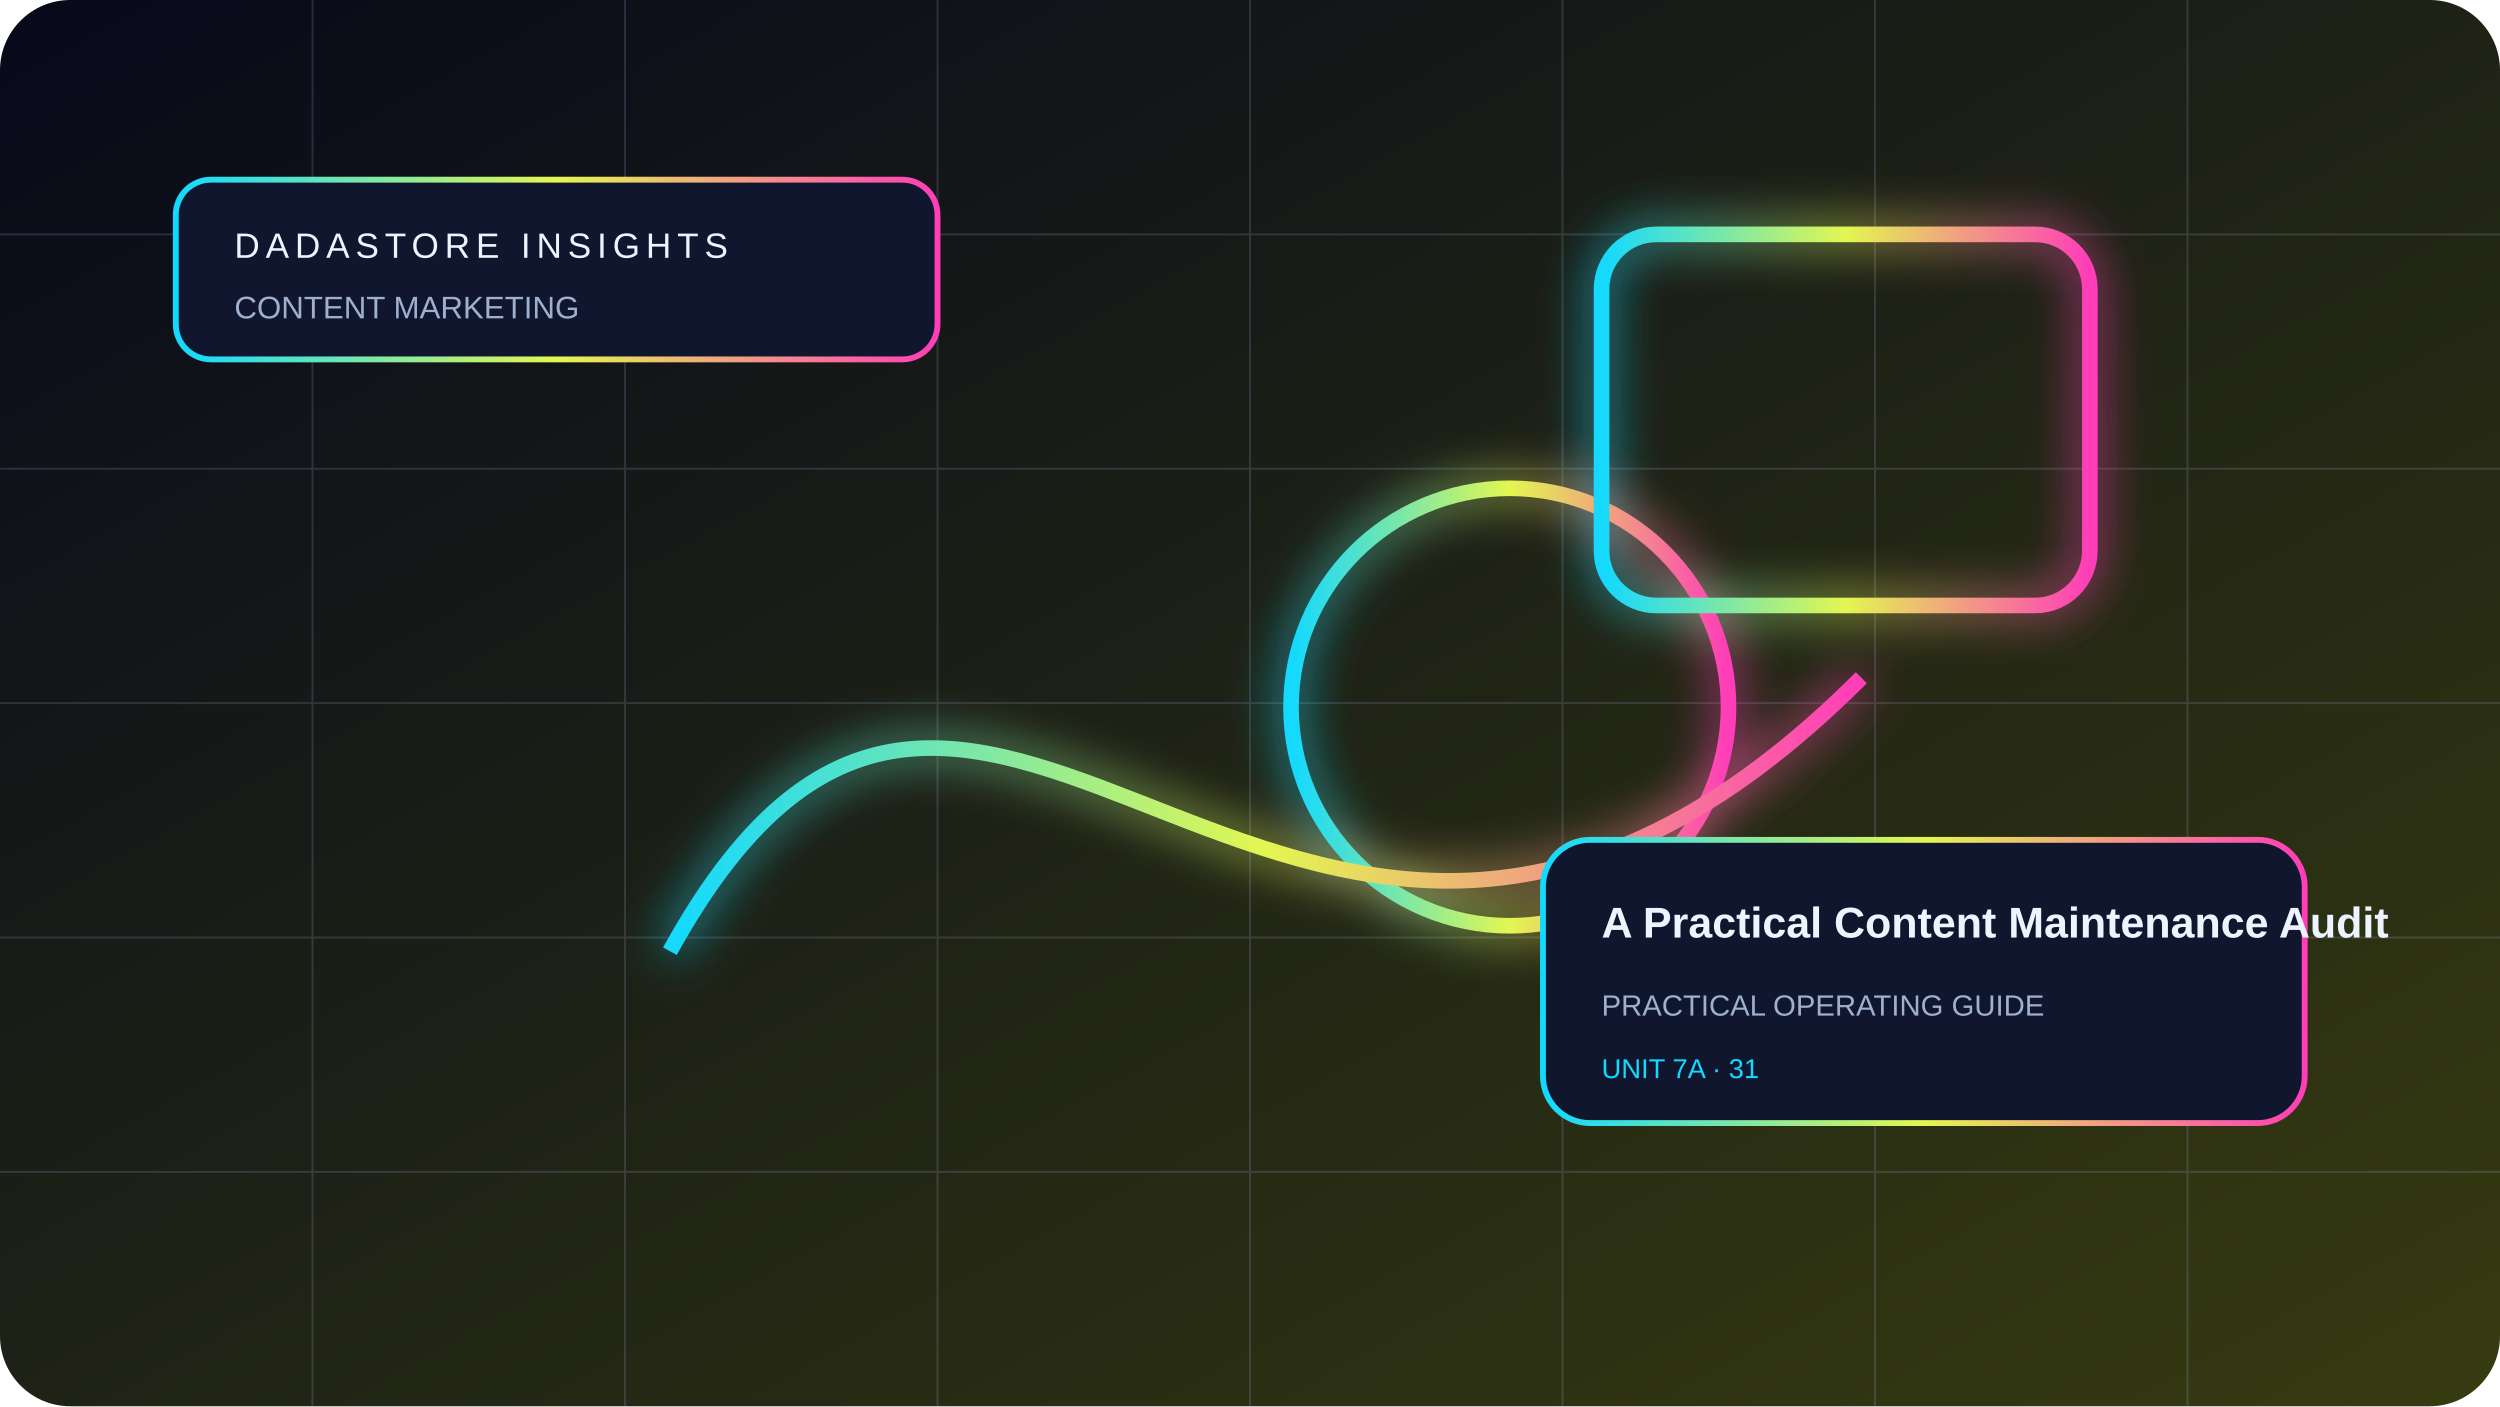
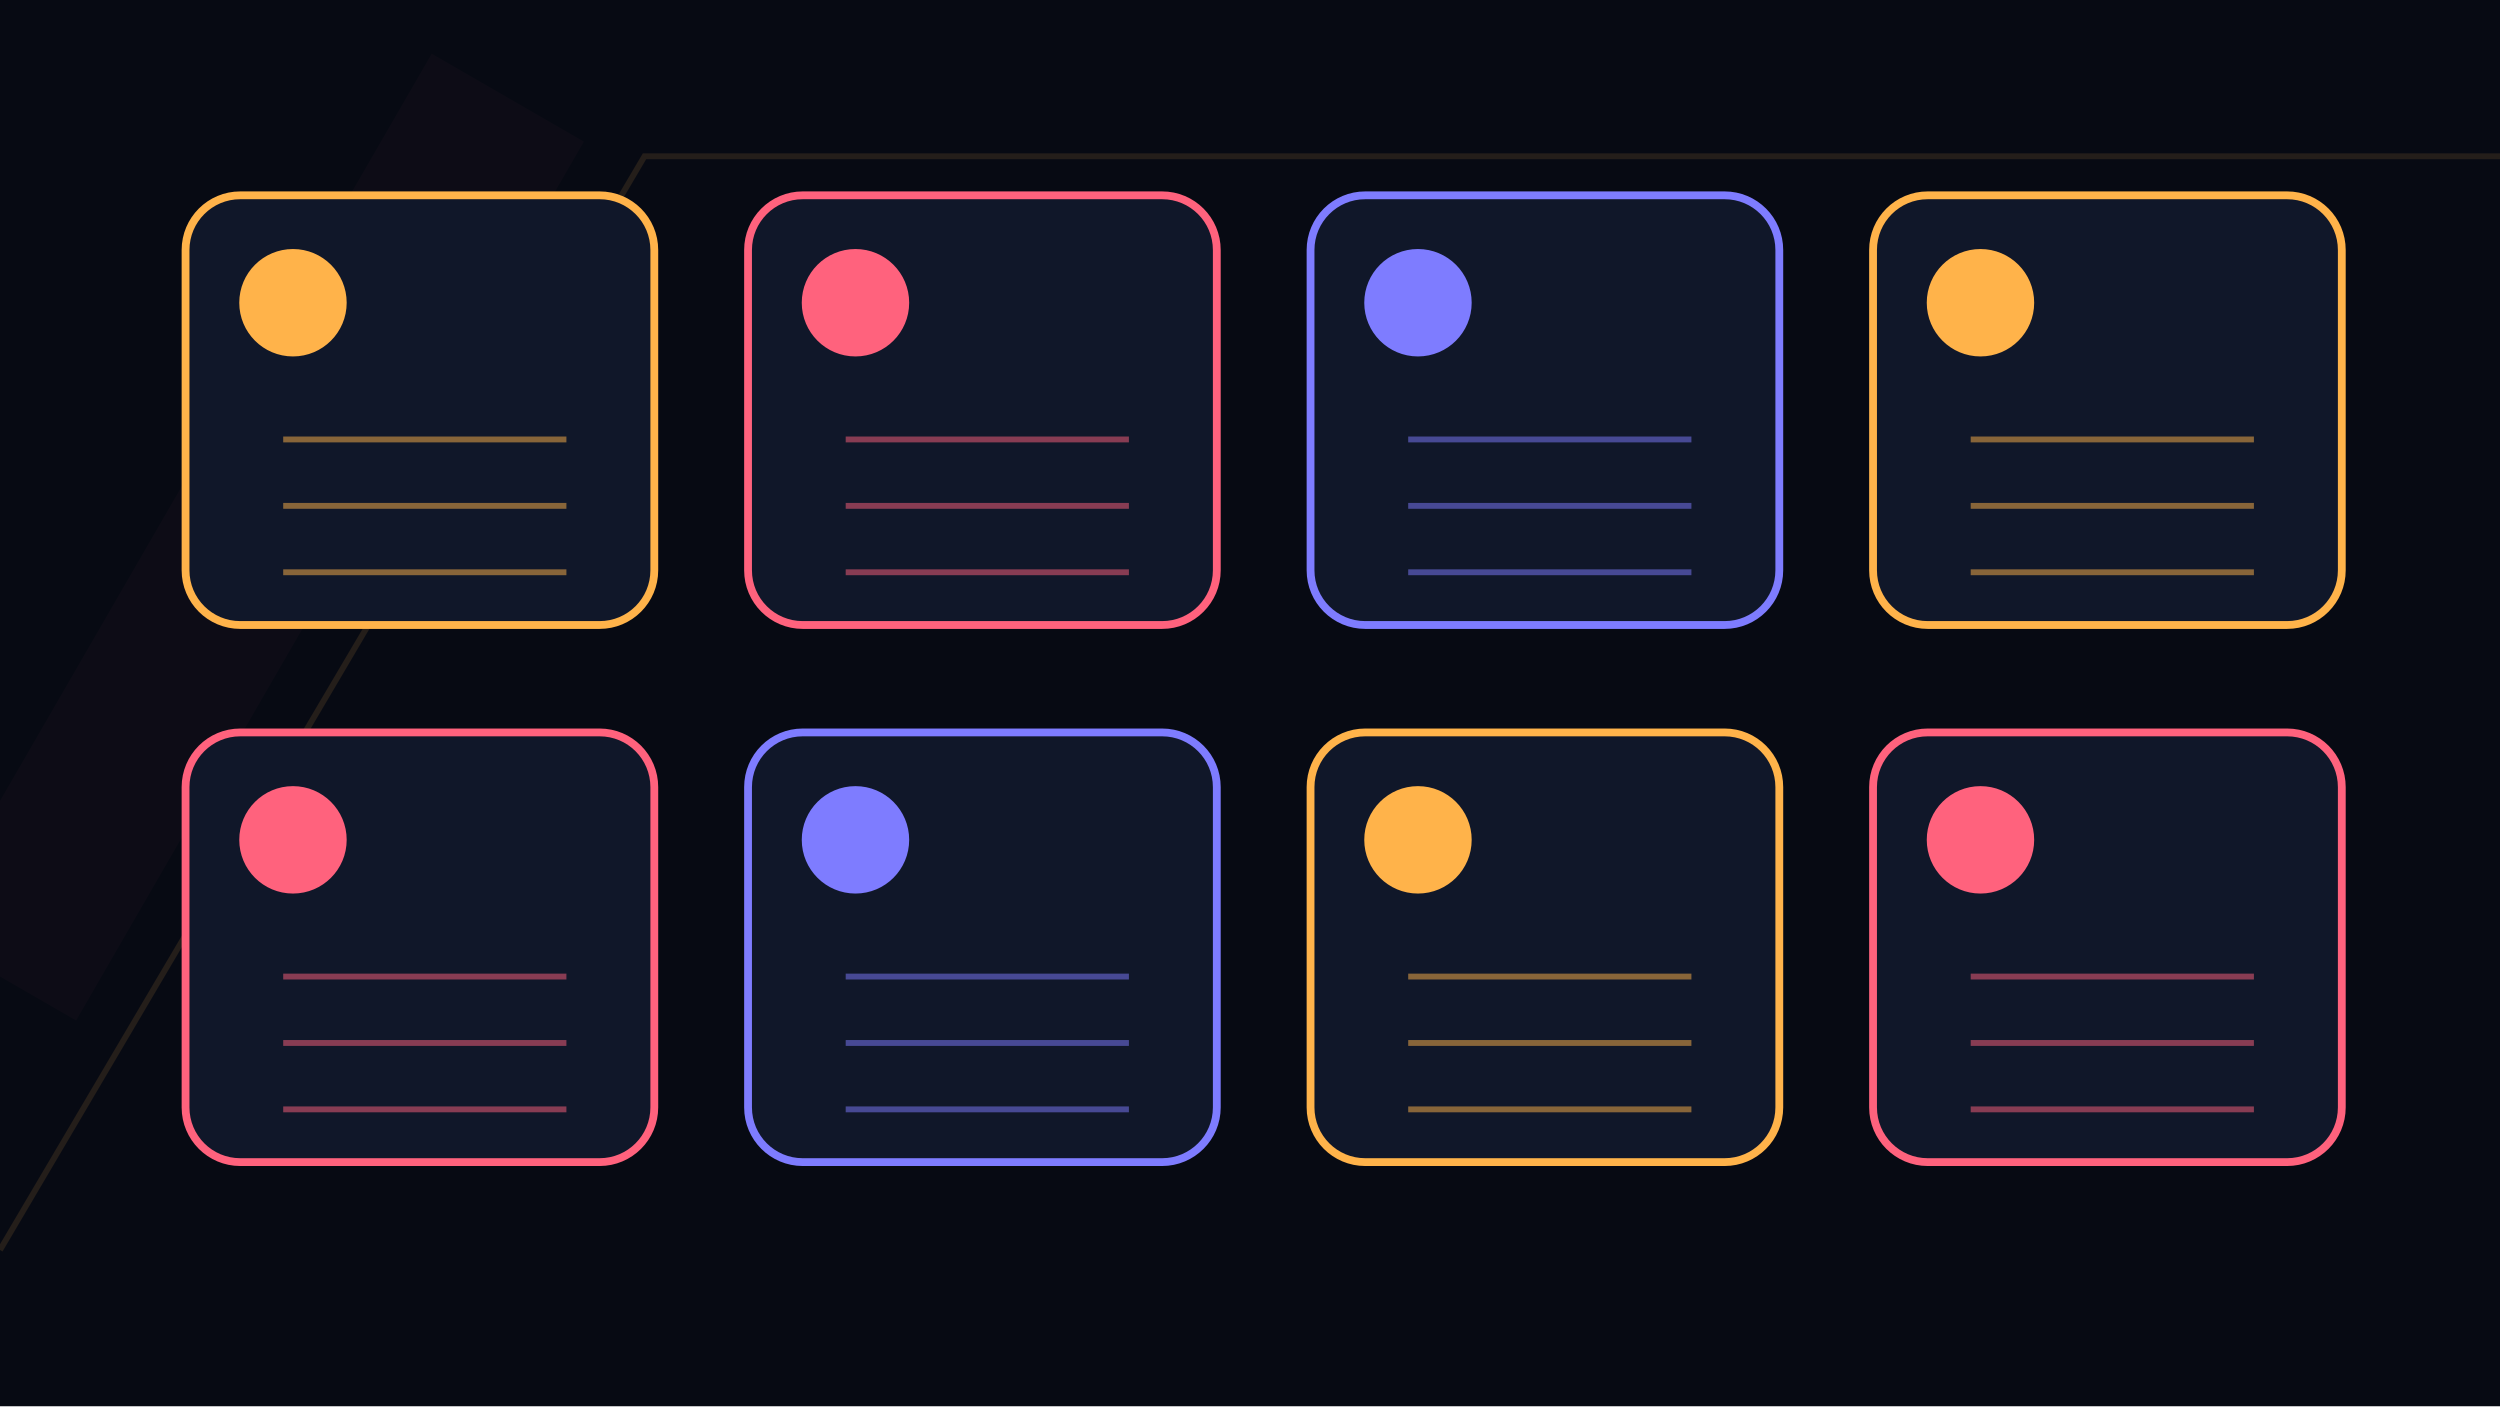
- <svg xmlns="http://www.w3.org/2000/svg" viewBox="0 0 1280 720" role="img" aria-labelledby="title desc">
+ <svg xmlns="http://www.w3.org/2000/svg" width="1280" height="720" viewBox="0 0 1280 720" role="img" aria-labelledby="u7d-title-31 u7d-desc-31" data-unit7d-composition="u7d-31-practical-content-maintenance-audit" data-unit7d-family="content health board">
  <defs>
-     <linearGradient id="bg" x1="0" y1="0" x2="1" y2="1">
-       <stop stop-color="#07091a" />
-       <stop offset="1" stop-color="hsl(67 55% 15%)" />
+     <linearGradient id="u7d-accent-31" x1="0" y1="0" x2="1" y2="1">
+       <stop stop-color="#ffb34a" />
+       <stop offset=".55" stop-color="#ff627d" />
+       <stop offset="1" stop-color="#7e7cff" />
    </linearGradient>
-     <linearGradient id="line" x1="0" y1="0" x2="1" y2="0">
-       <stop stop-color="#12d9ff" />
-       <stop offset=".5" stop-color="hsl(67 90% 64%)" />
-       <stop offset="1" stop-color="#ff3db8" />
-     </linearGradient>
-     <filter id="glow">
-       <feGaussianBlur stdDeviation="12" result="b" />
-       <feMerge>
-         <feMergeNode in="b" />
-         <feMergeNode in="SourceGraphic" />
-       </feMerge>
-     </filter>
  </defs>
-   <rect width="1280" height="720" rx="36" fill="url(#bg)" />
-   <g opacity=".18" stroke="#a8b8e8">
-     <path d="M0 120H1280M0 240H1280M0 360H1280M0 480H1280M0 600H1280" />
-     <path d="M160 0V720M320 0V720M480 0V720M640 0V720M800 0V720M960 0V720M1120 0V720" />
+   <rect width="1280" height="720" fill="#070a13" />
+   <path d="M0 640L330 80H1280" fill="none" stroke="#ffb34a" stroke-width="3" opacity=".12" />
+   <path d="M0 500L260 50" stroke="#ff627d" stroke-width="90" opacity=".025" />
+   <g data-visual-type="board">
+     <rect x="95" y="100" width="240" height="220" rx="28" fill="#101729" stroke="#ffb34a" stroke-width="4" opacity="1" />
+     <circle cx="150" cy="155" r="27" fill="#ffb34a" stroke="#ffb34a" stroke-width="1" opacity="1" />
+     <line x1="145" y1="225" x2="290" y2="225" stroke="#ffb34a" stroke-width="3" opacity="0.5" />
+     <line x1="145" y1="259" x2="290" y2="259" stroke="#ffb34a" stroke-width="3" opacity="0.5" />
+     <line x1="145" y1="293" x2="290" y2="293" stroke="#ffb34a" stroke-width="3" opacity="0.5" />
+     <rect x="383" y="100" width="240" height="220" rx="28" fill="#101729" stroke="#ff627d" stroke-width="4" opacity="1" />
+     <circle cx="438" cy="155" r="27" fill="#ff627d" stroke="#ff627d" stroke-width="1" opacity="1" />
+     <line x1="433" y1="225" x2="578" y2="225" stroke="#ff627d" stroke-width="3" opacity="0.5" />
+     <line x1="433" y1="259" x2="578" y2="259" stroke="#ff627d" stroke-width="3" opacity="0.5" />
+     <line x1="433" y1="293" x2="578" y2="293" stroke="#ff627d" stroke-width="3" opacity="0.5" />
+     <rect x="671" y="100" width="240" height="220" rx="28" fill="#101729" stroke="#7e7cff" stroke-width="4" opacity="1" />
+     <circle cx="726" cy="155" r="27" fill="#7e7cff" stroke="#7e7cff" stroke-width="1" opacity="1" />
+     <line x1="721" y1="225" x2="866" y2="225" stroke="#7e7cff" stroke-width="3" opacity="0.5" />
+     <line x1="721" y1="259" x2="866" y2="259" stroke="#7e7cff" stroke-width="3" opacity="0.5" />
+     <line x1="721" y1="293" x2="866" y2="293" stroke="#7e7cff" stroke-width="3" opacity="0.5" />
+     <rect x="959" y="100" width="240" height="220" rx="28" fill="#101729" stroke="#ffb34a" stroke-width="4" opacity="1" />
+     <circle cx="1014" cy="155" r="27" fill="#ffb34a" stroke="#ffb34a" stroke-width="1" opacity="1" />
+     <line x1="1009" y1="225" x2="1154" y2="225" stroke="#ffb34a" stroke-width="3" opacity="0.5" />
+     <line x1="1009" y1="259" x2="1154" y2="259" stroke="#ffb34a" stroke-width="3" opacity="0.5" />
+     <line x1="1009" y1="293" x2="1154" y2="293" stroke="#ffb34a" stroke-width="3" opacity="0.5" />
+     <rect x="95" y="375" width="240" height="220" rx="28" fill="#101729" stroke="#ff627d" stroke-width="4" opacity="1" />
+     <circle cx="150" cy="430" r="27" fill="#ff627d" stroke="#ff627d" stroke-width="1" opacity="1" />
+     <line x1="145" y1="500" x2="290" y2="500" stroke="#ff627d" stroke-width="3" opacity="0.5" />
+     <line x1="145" y1="534" x2="290" y2="534" stroke="#ff627d" stroke-width="3" opacity="0.5" />
+     <line x1="145" y1="568" x2="290" y2="568" stroke="#ff627d" stroke-width="3" opacity="0.5" />
+     <rect x="383" y="375" width="240" height="220" rx="28" fill="#101729" stroke="#7e7cff" stroke-width="4" opacity="1" />
+     <circle cx="438" cy="430" r="27" fill="#7e7cff" stroke="#7e7cff" stroke-width="1" opacity="1" />
+     <line x1="433" y1="500" x2="578" y2="500" stroke="#7e7cff" stroke-width="3" opacity="0.5" />
+     <line x1="433" y1="534" x2="578" y2="534" stroke="#7e7cff" stroke-width="3" opacity="0.5" />
+     <line x1="433" y1="568" x2="578" y2="568" stroke="#7e7cff" stroke-width="3" opacity="0.5" />
+     <rect x="671" y="375" width="240" height="220" rx="28" fill="#101729" stroke="#ffb34a" stroke-width="4" opacity="1" />
+     <circle cx="726" cy="430" r="27" fill="#ffb34a" stroke="#ffb34a" stroke-width="1" opacity="1" />
+     <line x1="721" y1="500" x2="866" y2="500" stroke="#ffb34a" stroke-width="3" opacity="0.5" />
+     <line x1="721" y1="534" x2="866" y2="534" stroke="#ffb34a" stroke-width="3" opacity="0.5" />
+     <line x1="721" y1="568" x2="866" y2="568" stroke="#ffb34a" stroke-width="3" opacity="0.5" />
+     <rect x="959" y="375" width="240" height="220" rx="28" fill="#101729" stroke="#ff627d" stroke-width="4" opacity="1" />
+     <circle cx="1014" cy="430" r="27" fill="#ff627d" stroke="#ff627d" stroke-width="1" opacity="1" />
+     <line x1="1009" y1="500" x2="1154" y2="500" stroke="#ff627d" stroke-width="3" opacity="0.5" />
+     <line x1="1009" y1="534" x2="1154" y2="534" stroke="#ff627d" stroke-width="3" opacity="0.5" />
+     <line x1="1009" y1="568" x2="1154" y2="568" stroke="#ff627d" stroke-width="3" opacity="0.5" />
  </g>
-   <g fill="none" stroke="url(#line)" stroke-width="8" filter="url(#glow)">
-     <circle cx="773" cy="362" r="112" />
-     <path d="M343 487 C503 197,663 637,953 347" />
-     <rect x="820" y="120" width="250" height="190" rx="28" />
-   </g>
-   <g fill="#10162e" stroke="url(#line)" stroke-width="3">
-     <rect x="90" y="92" width="390" height="92" rx="18" />
-     <rect x="790" y="430" width="390" height="145" rx="24" />
-   </g>
-   <g fill="#edf4ff" font-family="Arial,sans-serif">
-     <text x="120" y="132" font-size="18" letter-spacing="3">DADASTORE INSIGHTS</text>
-     <text x="120" y="163" font-size="16" fill="#9fb0cf">CONTENT MARKETING</text>
-     <text x="820" y="480" font-size="22" font-weight="700">A Practical Content Maintenance Audit</text>
-     <text x="820" y="520" font-size="15" fill="#9fb0cf">PRACTICAL OPERATING GUIDE</text>
-     <text x="820" y="552" font-size="14" fill="#12d9ff">UNIT 7A · 31</text>
-   </g>
+   <path d="M70 665H1210" stroke="url(#u7d-accent-31)" stroke-width="3" opacity=".5" />
</svg>
